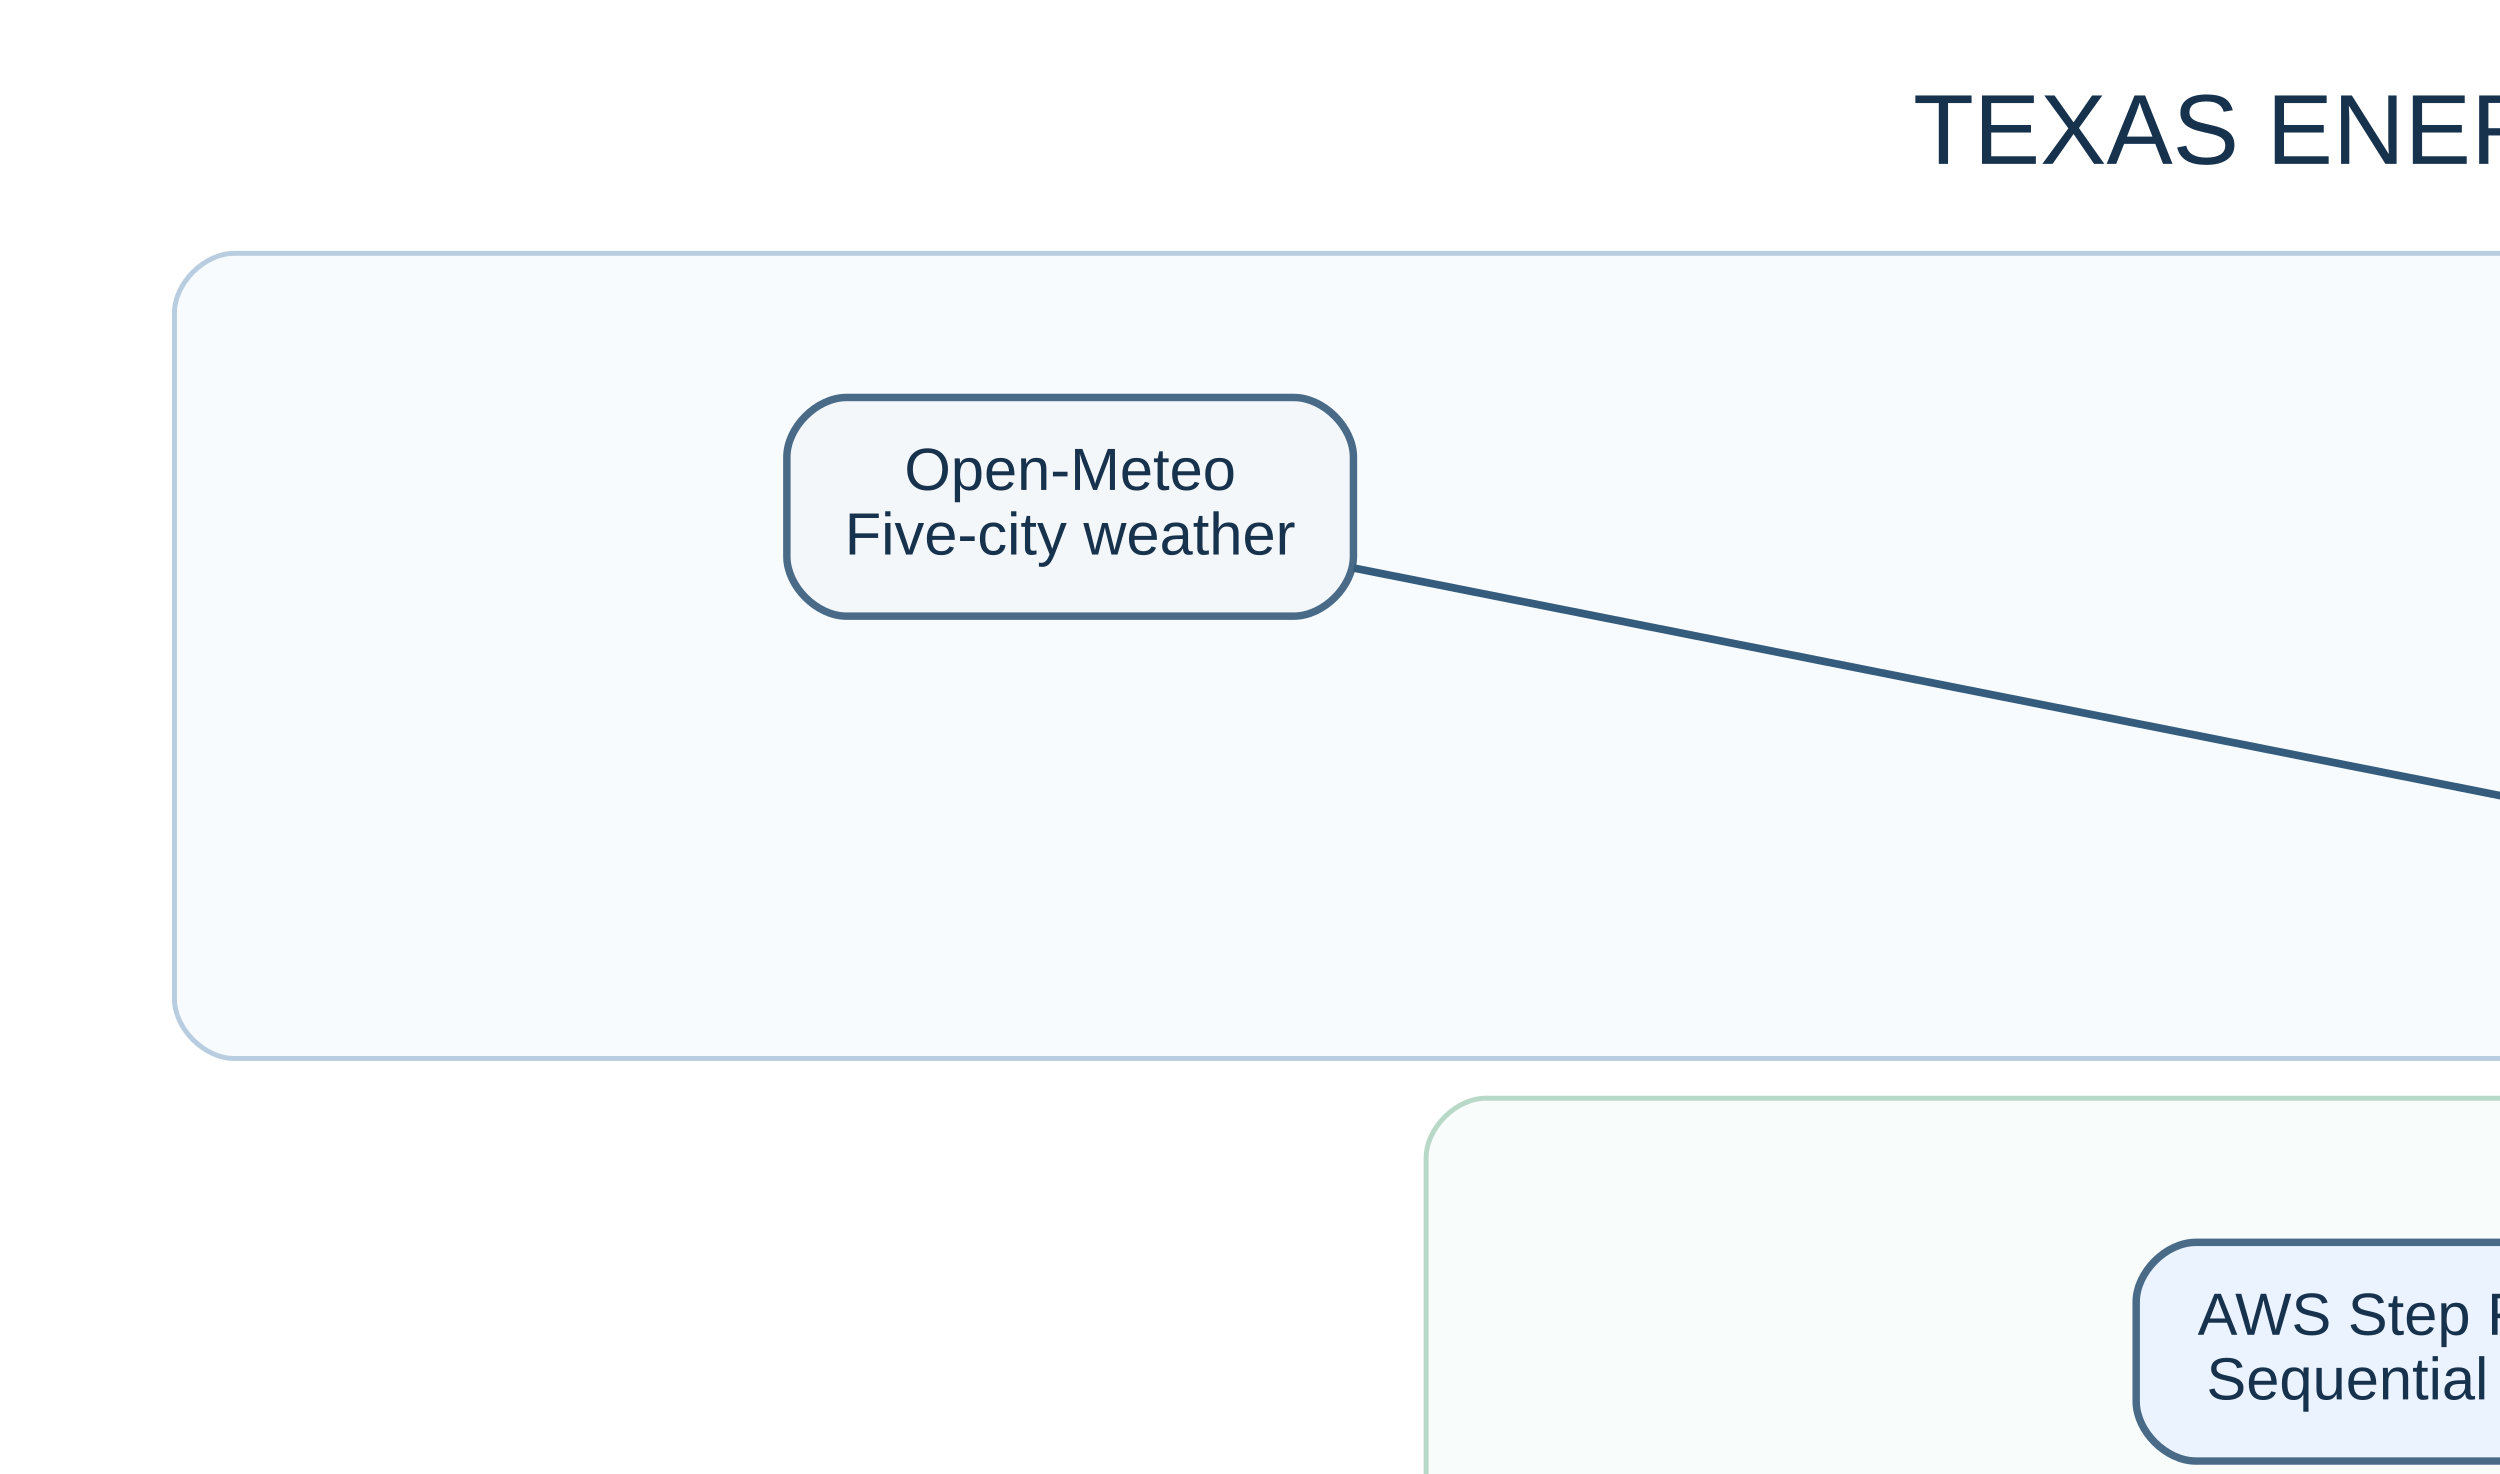
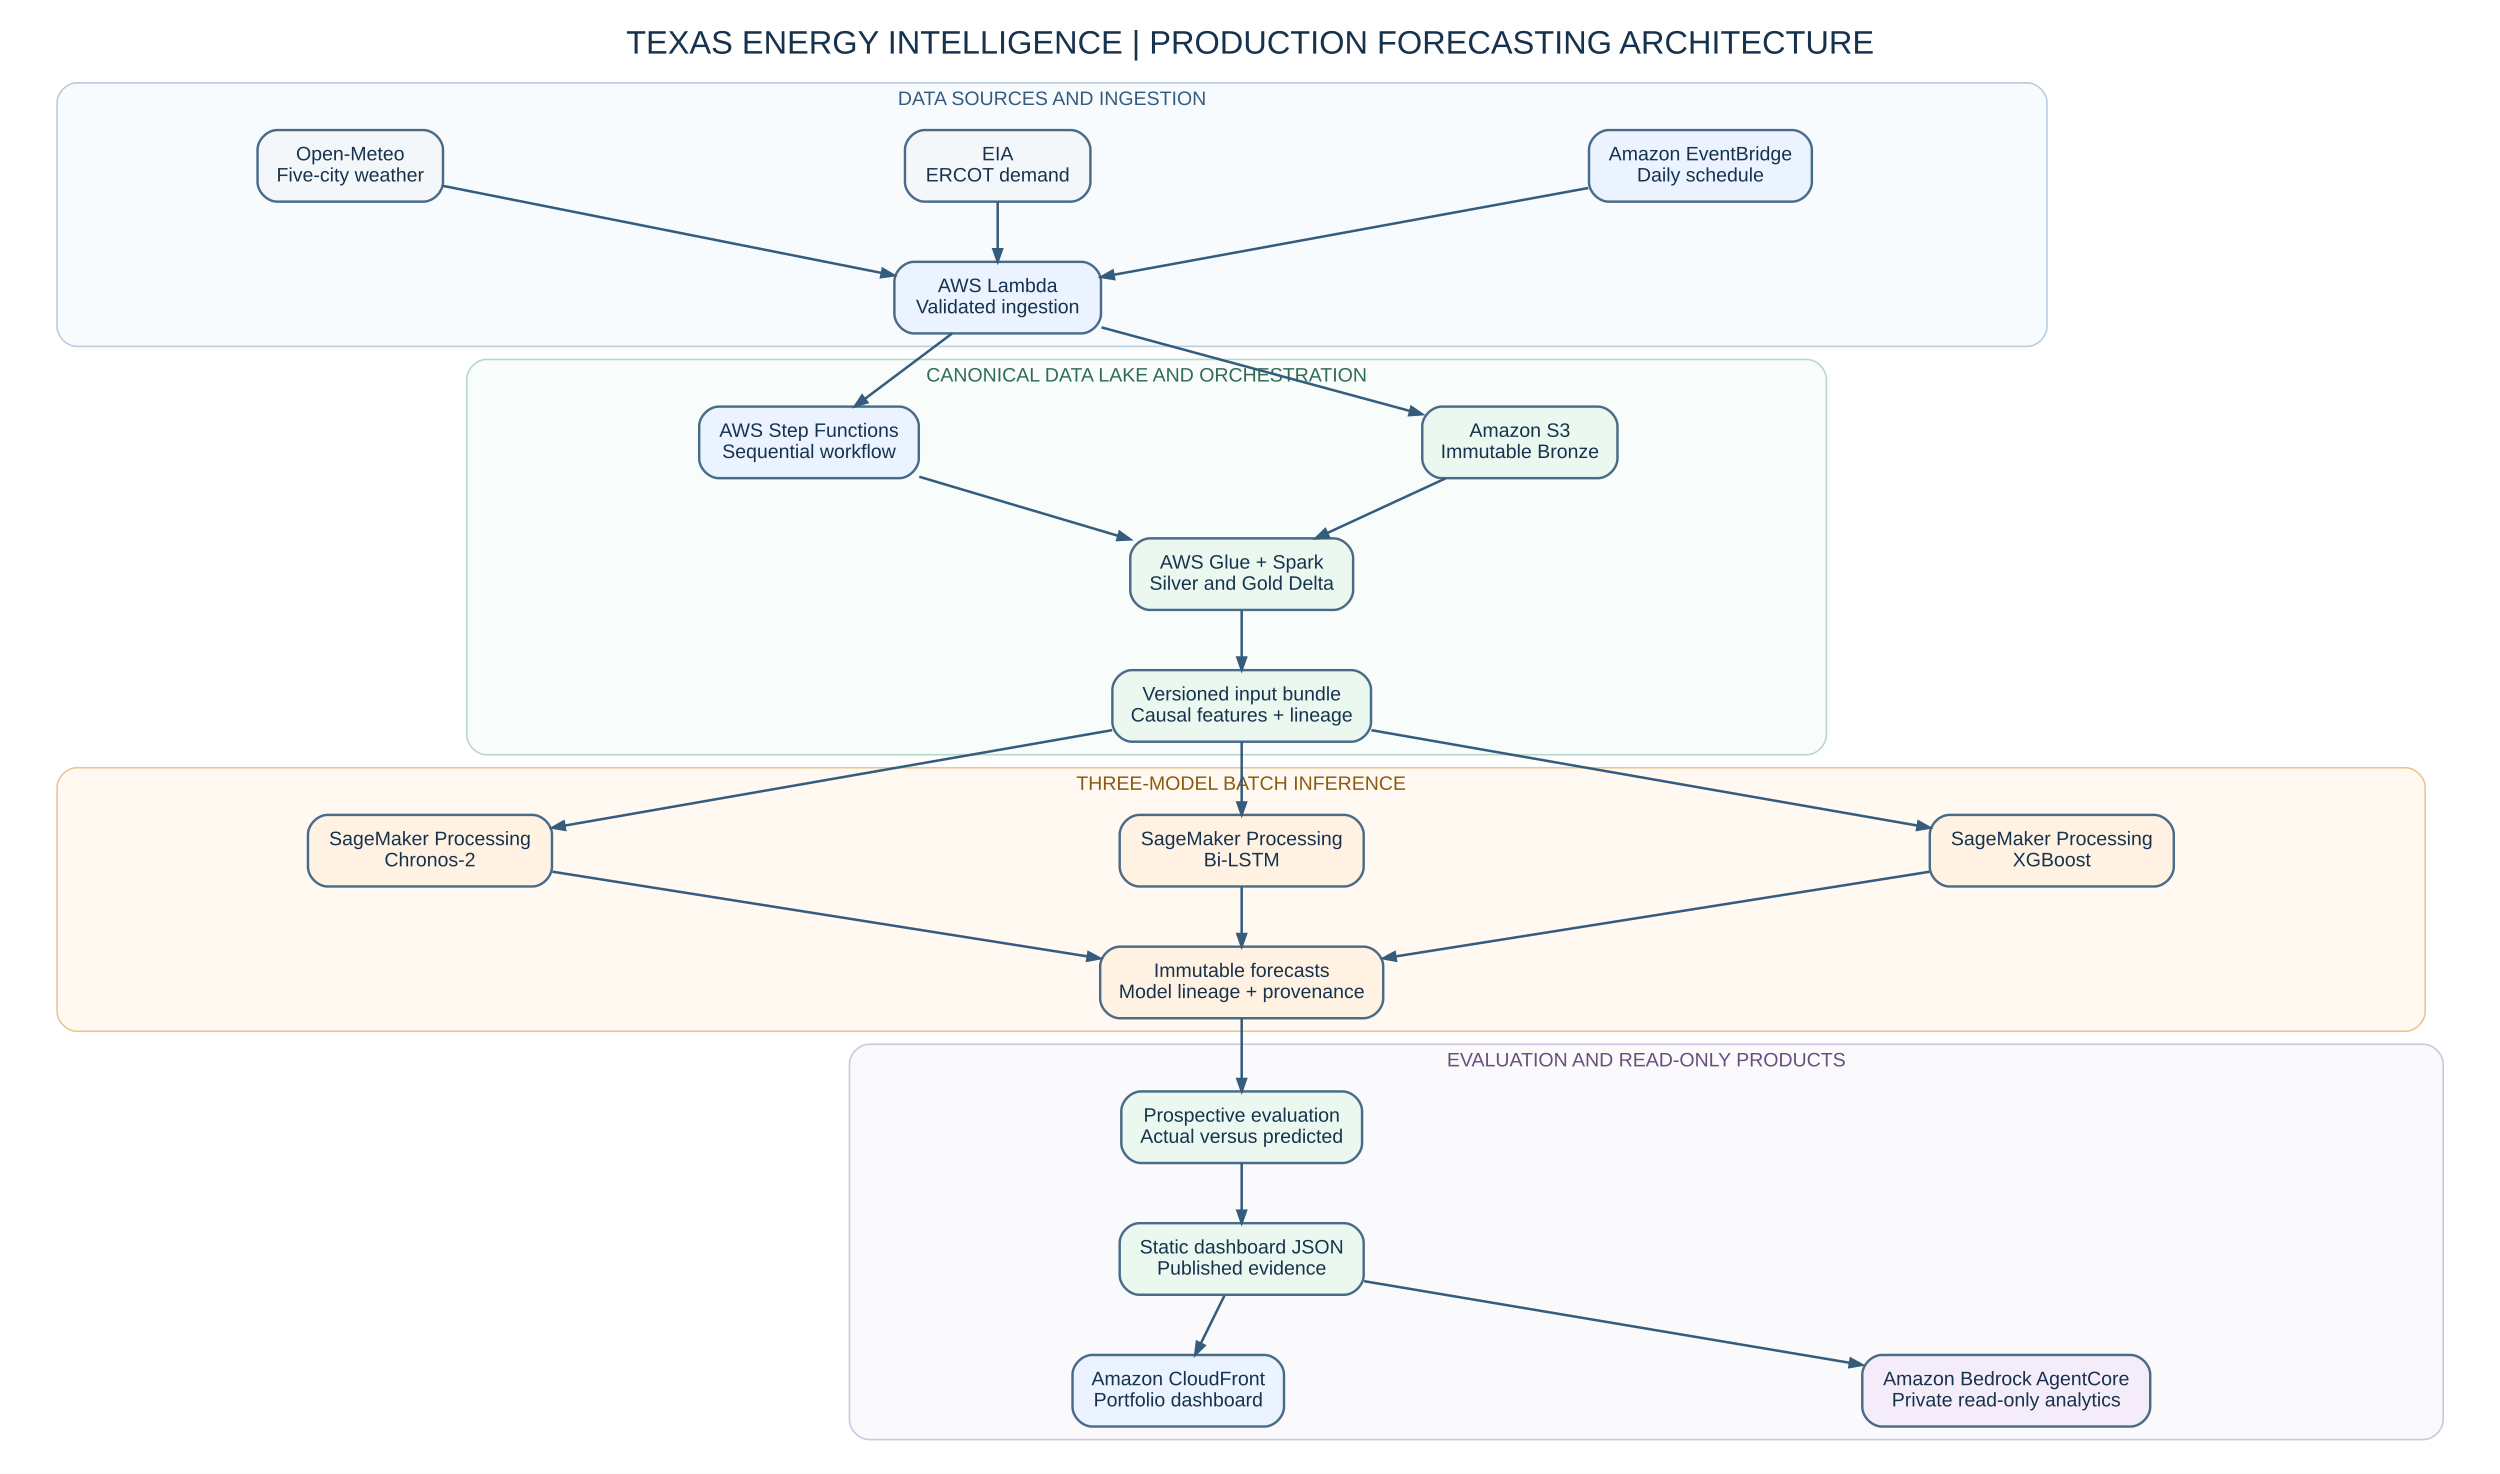
- <svg xmlns="http://www.w3.org/2000/svg" width="3359pt" height="1980pt" viewBox="0.00 0.00 1099.43 648.00">
+ <svg xmlns="http://www.w3.org/2000/svg" width="3359pt" height="1980pt" viewBox="0.00 0.00 3359 1980">
  <g id="graph0" class="graph" transform="scale(2.18562 2.18562) rotate(0) translate(12.96 892.96)">
    <polygon fill="white" stroke="none" points="-12.96,12.96 -12.96,-892.96 1524.07,-892.96 1524.07,12.96 -12.96,12.96" />
    <text text-anchor="middle" x="755.556" y="-860" font-family="Arial" font-size="20.00" fill="#17324d">TEXAS ENERGY INTELLIGENCE | PRODUCTION FORECASTING ARCHITECTURE</text>
    <g id="clust5" class="cluster">
      <path fill="#fff9f1" stroke="#e8c790" d="M34.141,-259C34.141,-259 1465.9,-259 1465.9,-259 1471.9,-259 1477.9,-265 1477.9,-271 1477.9,-271 1477.9,-409 1477.9,-409 1477.9,-415 1471.9,-421 1465.9,-421 1465.9,-421 34.141,-421 34.141,-421 28.141,-421 22.141,-415 22.141,-409 22.141,-409 22.141,-271 22.141,-271 22.141,-265 28.141,-259 34.141,-259" />
      <text text-anchor="middle" x="750.02" y="-407.4" font-family="Arial" font-size="12.00" fill="#8a5a10">THREE-MODEL BATCH INFERENCE</text>
    </g>
    <g id="clust7" class="cluster">
      <path fill="#faf9fc" stroke="#d2c4df" d="M521.239,-8C521.239,-8 1476.97,-8 1476.97,-8 1482.97,-8 1488.97,-14 1488.97,-20 1488.97,-20 1488.97,-239 1488.97,-239 1488.97,-245 1482.97,-251 1476.97,-251 1476.97,-251 521.239,-251 521.239,-251 515.239,-251 509.239,-245 509.239,-239 509.239,-239 509.239,-20 509.239,-20 509.239,-14 515.239,-8 521.239,-8" />
      <text text-anchor="middle" x="999.105" y="-237.4" font-family="Arial" font-size="12.00" fill="#694e7d">EVALUATION AND READ-ONLY PRODUCTS</text>
    </g>
    <g id="clust3" class="cluster">
      <path fill="#f8fcfa" stroke="#b8d9c8" d="M285.993,-429C285.993,-429 1097.81,-429 1097.81,-429 1103.81,-429 1109.81,-435 1109.81,-441 1109.81,-441 1109.81,-660 1109.81,-660 1109.81,-666 1103.81,-672 1097.81,-672 1097.81,-672 285.993,-672 285.993,-672 279.993,-672 273.993,-666 273.993,-660 273.993,-660 273.993,-441 273.993,-441 273.993,-435 279.993,-429 285.993,-429" />
      <text text-anchor="middle" x="691.901" y="-658.4" font-family="Arial" font-size="12.00" fill="#2f6b52">CANONICAL DATA LAKE AND ORCHESTRATION</text>
    </g>
    <g id="clust1" class="cluster">
      <path fill="#f8fbfe" stroke="#b8cde0" d="M34.141,-680C34.141,-680 1233.42,-680 1233.42,-680 1239.42,-680 1245.42,-686 1245.42,-692 1245.42,-692 1245.42,-830 1245.42,-830 1245.42,-836 1239.42,-842 1233.42,-842 1233.42,-842 34.141,-842 34.141,-842 28.141,-842 22.141,-836 22.141,-830 22.141,-830 22.141,-692 22.141,-692 22.141,-686 28.141,-680 34.141,-680" />
      <text text-anchor="middle" x="633.781" y="-828.4" font-family="Arial" font-size="12.00" fill="#355c7d">DATA SOURCES AND INGESTION</text>
    </g>
    <g id="node1" class="node">
      <path fill="#eaf3ff" stroke="#496b88" stroke-width="1.5" d="M1088.87,-813C1088.87,-813 975.866,-813 975.866,-813 969.866,-813 963.866,-807 963.866,-801 963.866,-801 963.866,-781 963.866,-781 963.866,-775 969.866,-769 975.866,-769 975.866,-769 1088.87,-769 1088.87,-769 1094.87,-769 1100.87,-775 1100.87,-781 1100.87,-781 1100.87,-801 1100.87,-801 1100.87,-807 1094.87,-813 1088.87,-813" />
      <text text-anchor="middle" x="1032.37" y="-794.4" font-family="Arial" font-size="12.00" fill="#17324d">Amazon EventBridge</text>
      <text text-anchor="middle" x="1032.37" y="-781.4" font-family="Arial" font-size="12.00" fill="#17324d">Daily schedule</text>
    </g>
    <g id="node4" class="node">
      <path fill="#eaf3ff" stroke="#496b88" stroke-width="1.5" d="M651.866,-732C651.866,-732 548.866,-732 548.866,-732 542.866,-732 536.866,-726 536.866,-720 536.866,-720 536.866,-700 536.866,-700 536.866,-694 542.866,-688 548.866,-688 548.866,-688 651.866,-688 651.866,-688 657.866,-688 663.866,-694 663.866,-700 663.866,-700 663.866,-720 663.866,-720 663.866,-726 657.866,-732 651.866,-732" />
      <text text-anchor="middle" x="600.366" y="-713.4" font-family="Arial" font-size="12.00" fill="#17324d">AWS Lambda</text>
      <text text-anchor="middle" x="600.366" y="-700.4" font-family="Arial" font-size="12.00" fill="#17324d">Validated ingestion</text>
    </g>
    <g id="edge1" class="edge">
      <path fill="none" stroke="#355c7d" stroke-width="1.55" d="M963.437,-777.395C883.59,-762.793 752.683,-738.854 671.79,-724.061" />
      <polygon fill="#355c7d" stroke="#355c7d" stroke-width="1.55" points="671.972,-721.426 664.122,-722.659 671.027,-726.59 671.972,-721.426" />
    </g>
    <g id="node2" class="node">
      <path fill="#f4f7fa" stroke="#496b88" stroke-width="1.5" d="M645.366,-813C645.366,-813 555.366,-813 555.366,-813 549.366,-813 543.366,-807 543.366,-801 543.366,-801 543.366,-781 543.366,-781 543.366,-775 549.366,-769 555.366,-769 555.366,-769 645.366,-769 645.366,-769 651.366,-769 657.366,-775 657.366,-781 657.366,-781 657.366,-801 657.366,-801 657.366,-807 651.366,-813 645.366,-813" />
      <text text-anchor="middle" x="600.366" y="-794.4" font-family="Arial" font-size="12.00" fill="#17324d">EIA</text>
      <text text-anchor="middle" x="600.366" y="-781.4" font-family="Arial" font-size="12.00" fill="#17324d">ERCOT demand</text>
    </g>
    <g id="edge2" class="edge">
      <path fill="none" stroke="#355c7d" stroke-width="1.55" d="M600.366,-768.829C600.366,-759.974 600.366,-749.54 600.366,-739.989" />
      <polygon fill="#355c7d" stroke="#355c7d" stroke-width="1.55" points="602.991,-739.729 600.366,-732.229 597.741,-739.729 602.991,-739.729" />
    </g>
    <g id="node3" class="node">
      <path fill="#f4f7fa" stroke="#496b88" stroke-width="1.5" d="M247.366,-813C247.366,-813 157.366,-813 157.366,-813 151.366,-813 145.366,-807 145.366,-801 145.366,-801 145.366,-781 145.366,-781 145.366,-775 151.366,-769 157.366,-769 157.366,-769 247.366,-769 247.366,-769 253.366,-769 259.366,-775 259.366,-781 259.366,-781 259.366,-801 259.366,-801 259.366,-807 253.366,-813 247.366,-813" />
      <text text-anchor="middle" x="202.366" y="-794.4" font-family="Arial" font-size="12.00" fill="#17324d">Open-Meteo</text>
      <text text-anchor="middle" x="202.366" y="-781.4" font-family="Arial" font-size="12.00" fill="#17324d">Five-city weather</text>
    </g>
    <g id="edge3" class="edge">
      <path fill="none" stroke="#355c7d" stroke-width="1.55" d="M259.39,-778.681C330.355,-764.595 451.584,-740.532 528.743,-725.217" />
      <polygon fill="#355c7d" stroke="#355c7d" stroke-width="1.55" points="529.687,-727.706 536.532,-723.67 528.665,-722.556 529.687,-727.706" />
    </g>
    <g id="node5" class="node">
      <path fill="#eaf8f0" stroke="#496b88" stroke-width="1.5" d="M969.366,-643C969.366,-643 873.366,-643 873.366,-643 867.366,-643 861.366,-637 861.366,-631 861.366,-631 861.366,-611 861.366,-611 861.366,-605 867.366,-599 873.366,-599 873.366,-599 969.366,-599 969.366,-599 975.366,-599 981.366,-605 981.366,-611 981.366,-611 981.366,-631 981.366,-631 981.366,-637 975.366,-643 969.366,-643" />
      <text text-anchor="middle" x="921.366" y="-624.4" font-family="Arial" font-size="12.00" fill="#17324d">Amazon S3</text>
      <text text-anchor="middle" x="921.366" y="-611.4" font-family="Arial" font-size="12.00" fill="#17324d">Immutable Bronze</text>
    </g>
    <g id="edge4" class="edge">
      <path fill="none" stroke="#355c7d" stroke-width="1.55" d="M664.169,-691.708C719.026,-676.84 797.91,-655.46 853.824,-640.306" />
      <polygon fill="#355c7d" stroke="#355c7d" stroke-width="1.55" points="854.66,-642.799 861.212,-638.303 853.287,-637.732 854.66,-642.799" />
    </g>
    <g id="node6" class="node">
      <path fill="#eaf3ff" stroke="#496b88" stroke-width="1.5" d="M539.866,-643C539.866,-643 428.866,-643 428.866,-643 422.866,-643 416.866,-637 416.866,-631 416.866,-631 416.866,-611 416.866,-611 416.866,-605 422.866,-599 428.866,-599 428.866,-599 539.866,-599 539.866,-599 545.866,-599 551.866,-605 551.866,-611 551.866,-611 551.866,-631 551.866,-631 551.866,-637 545.866,-643 539.866,-643" />
      <text text-anchor="middle" x="484.366" y="-624.4" font-family="Arial" font-size="12.00" fill="#17324d">AWS Step Functions</text>
      <text text-anchor="middle" x="484.366" y="-611.4" font-family="Arial" font-size="12.00" fill="#17324d">Sequential workflow</text>
    </g>
    <g id="edge5" class="edge">
      <path fill="none" stroke="#355c7d" stroke-width="1.55" d="M572.286,-687.94C556.162,-675.847 535.79,-660.568 518.717,-647.763" />
      <polygon fill="#355c7d" stroke="#355c7d" stroke-width="1.55" points="520.165,-645.568 512.59,-643.168 517.015,-649.768 520.165,-645.568" />
    </g>
    <g id="node7" class="node">
      <path fill="#eaf8f0" stroke="#496b88" stroke-width="1.5" d="M806.866,-562C806.866,-562 693.866,-562 693.866,-562 687.866,-562 681.866,-556 681.866,-550 681.866,-550 681.866,-530 681.866,-530 681.866,-524 687.866,-518 693.866,-518 693.866,-518 806.866,-518 806.866,-518 812.866,-518 818.866,-524 818.866,-530 818.866,-530 818.866,-550 818.866,-550 818.866,-556 812.866,-562 806.866,-562" />
      <text text-anchor="middle" x="750.366" y="-543.4" font-family="Arial" font-size="12.00" fill="#17324d">AWS Glue + Spark</text>
      <text text-anchor="middle" x="750.366" y="-530.4" font-family="Arial" font-size="12.00" fill="#17324d">Silver and Gold Delta</text>
    </g>
    <g id="edge6" class="edge">
      <path fill="none" stroke="#355c7d" stroke-width="1.55" d="M875.541,-598.829C853.217,-588.516 826.256,-576.06 803.082,-565.354" />
      <polygon fill="#355c7d" stroke="#355c7d" stroke-width="1.55" points="803.93,-562.854 796.02,-562.092 801.728,-567.62 803.93,-562.854" />
    </g>
    <g id="edge7" class="edge">
      <path fill="none" stroke="#355c7d" stroke-width="1.55" d="M552.177,-599.861C589.408,-588.803 635.692,-575.057 674.168,-563.63" />
      <polygon fill="#355c7d" stroke="#355c7d" stroke-width="1.55" points="675.311,-566.029 681.754,-561.377 673.817,-560.996 675.311,-566.029" />
    </g>
    <g id="node8" class="node">
      <path fill="#eaf8f0" stroke="#496b88" stroke-width="1.5" d="M817.866,-481C817.866,-481 682.866,-481 682.866,-481 676.866,-481 670.866,-475 670.866,-469 670.866,-469 670.866,-449 670.866,-449 670.866,-443 676.866,-437 682.866,-437 682.866,-437 817.866,-437 817.866,-437 823.866,-437 829.866,-443 829.866,-449 829.866,-449 829.866,-469 829.866,-469 829.866,-475 823.866,-481 817.866,-481" />
      <text text-anchor="middle" x="750.366" y="-462.4" font-family="Arial" font-size="12.00" fill="#17324d">Versioned input bundle</text>
      <text text-anchor="middle" x="750.366" y="-449.4" font-family="Arial" font-size="12.00" fill="#17324d">Causal features + lineage</text>
    </g>
    <g id="edge8" class="edge">
      <path fill="none" stroke="#355c7d" stroke-width="1.55" d="M750.366,-517.829C750.366,-508.974 750.366,-498.54 750.366,-488.989" />
      <polygon fill="#355c7d" stroke="#355c7d" stroke-width="1.55" points="752.991,-488.729 750.366,-481.229 747.741,-488.729 752.991,-488.729" />
    </g>
    <g id="node9" class="node">
      <path fill="#fff2e2" stroke="#496b88" stroke-width="1.5" d="M1311.37,-392C1311.37,-392 1185.37,-392 1185.37,-392 1179.37,-392 1173.37,-386 1173.37,-380 1173.37,-380 1173.37,-360 1173.37,-360 1173.37,-354 1179.37,-348 1185.37,-348 1185.37,-348 1311.37,-348 1311.37,-348 1317.37,-348 1323.37,-354 1323.37,-360 1323.37,-360 1323.37,-380 1323.37,-380 1323.37,-386 1317.37,-392 1311.37,-392" />
      <text text-anchor="middle" x="1248.37" y="-373.4" font-family="Arial" font-size="12.00" fill="#17324d">SageMaker Processing</text>
      <text text-anchor="middle" x="1248.37" y="-360.4" font-family="Arial" font-size="12.00" fill="#17324d">XGBoost</text>
    </g>
    <g id="edge9" class="edge">
      <path fill="none" stroke="#355c7d" stroke-width="1.55" d="M830.102,-444.07C922.133,-427.992 1072.74,-401.681 1165.91,-385.405" />
      <polygon fill="#355c7d" stroke="#355c7d" stroke-width="1.55" points="1166.41,-387.982 1173.35,-384.105 1165.51,-382.81 1166.41,-387.982" />
    </g>
    <g id="node10" class="node">
      <path fill="#fff2e2" stroke="#496b88" stroke-width="1.5" d="M813.366,-392C813.366,-392 687.366,-392 687.366,-392 681.366,-392 675.366,-386 675.366,-380 675.366,-380 675.366,-360 675.366,-360 675.366,-354 681.366,-348 687.366,-348 687.366,-348 813.366,-348 813.366,-348 819.366,-348 825.366,-354 825.366,-360 825.366,-360 825.366,-380 825.366,-380 825.366,-386 819.366,-392 813.366,-392" />
      <text text-anchor="middle" x="750.366" y="-373.4" font-family="Arial" font-size="12.00" fill="#17324d">SageMaker Processing</text>
      <text text-anchor="middle" x="750.366" y="-360.4" font-family="Arial" font-size="12.00" fill="#17324d">Bi-LSTM</text>
    </g>
    <g id="edge10" class="edge">
      <path fill="none" stroke="#355c7d" stroke-width="1.55" d="M750.366,-436.94C750.366,-425.802 750.366,-411.96 750.366,-399.839" />
      <polygon fill="#355c7d" stroke="#355c7d" stroke-width="1.55" points="752.991,-399.668 750.366,-392.168 747.741,-399.668 752.991,-399.668" />
    </g>
    <g id="node11" class="node">
      <path fill="#fff2e2" stroke="#496b88" stroke-width="1.5" d="M314.366,-392C314.366,-392 188.366,-392 188.366,-392 182.366,-392 176.366,-386 176.366,-380 176.366,-380 176.366,-360 176.366,-360 176.366,-354 182.366,-348 188.366,-348 188.366,-348 314.366,-348 314.366,-348 320.366,-348 326.366,-354 326.366,-360 326.366,-360 326.366,-380 326.366,-380 326.366,-386 320.366,-392 314.366,-392" />
      <text text-anchor="middle" x="251.366" y="-373.4" font-family="Arial" font-size="12.00" fill="#17324d">SageMaker Processing</text>
      <text text-anchor="middle" x="251.366" y="-360.4" font-family="Arial" font-size="12.00" fill="#17324d">Chronos-2</text>
    </g>
    <g id="edge11" class="edge">
      <path fill="none" stroke="#355c7d" stroke-width="1.55" d="M670.746,-444.118C578.587,-428.051 427.538,-401.715 334.084,-385.422" />
      <polygon fill="#355c7d" stroke="#355c7d" stroke-width="1.55" points="334.459,-382.823 326.62,-384.12 333.558,-387.995 334.459,-382.823" />
    </g>
    <g id="node12" class="node">
      <path fill="#fff2e2" stroke="#496b88" stroke-width="1.5" d="M825.366,-311C825.366,-311 675.366,-311 675.366,-311 669.366,-311 663.366,-305 663.366,-299 663.366,-299 663.366,-279 663.366,-279 663.366,-273 669.366,-267 675.366,-267 675.366,-267 825.366,-267 825.366,-267 831.366,-267 837.366,-273 837.366,-279 837.366,-279 837.366,-299 837.366,-299 837.366,-305 831.366,-311 825.366,-311" />
      <text text-anchor="middle" x="750.366" y="-292.4" font-family="Arial" font-size="12.00" fill="#17324d">Immutable forecasts</text>
      <text text-anchor="middle" x="750.366" y="-279.4" font-family="Arial" font-size="12.00" fill="#17324d">Model lineage + provenance</text>
    </g>
    <g id="edge12" class="edge">
      <path fill="none" stroke="#355c7d" stroke-width="1.55" d="M1173.27,-357.087C1085.57,-343.175 940.383,-320.143 845.037,-305.018" />
      <polygon fill="#355c7d" stroke="#355c7d" stroke-width="1.55" points="845.222,-302.39 837.403,-303.807 844.399,-307.575 845.222,-302.39" />
    </g>
    <g id="edge13" class="edge">
      <path fill="none" stroke="#355c7d" stroke-width="1.55" d="M750.366,-347.829C750.366,-338.974 750.366,-328.54 750.366,-318.989" />
      <polygon fill="#355c7d" stroke="#355c7d" stroke-width="1.55" points="752.991,-318.729 750.366,-311.229 747.741,-318.729 752.991,-318.729" />
    </g>
    <g id="edge14" class="edge">
      <path fill="none" stroke="#355c7d" stroke-width="1.55" d="M326.612,-357.087C414.488,-343.175 559.968,-320.143 655.504,-305.018" />
      <polygon fill="#355c7d" stroke="#355c7d" stroke-width="1.55" points="656.157,-307.573 663.154,-303.807 655.336,-302.387 656.157,-307.573" />
    </g>
    <g id="node13" class="node">
      <path fill="#eaf8f0" stroke="#496b88" stroke-width="1.5" d="M812.366,-222C812.366,-222 688.366,-222 688.366,-222 682.366,-222 676.366,-216 676.366,-210 676.366,-210 676.366,-190 676.366,-190 676.366,-184 682.366,-178 688.366,-178 688.366,-178 812.366,-178 812.366,-178 818.366,-178 824.366,-184 824.366,-190 824.366,-190 824.366,-210 824.366,-210 824.366,-216 818.366,-222 812.366,-222" />
      <text text-anchor="middle" x="750.366" y="-203.4" font-family="Arial" font-size="12.00" fill="#17324d">Prospective evaluation</text>
      <text text-anchor="middle" x="750.366" y="-190.4" font-family="Arial" font-size="12.00" fill="#17324d">Actual versus predicted</text>
    </g>
    <g id="edge15" class="edge">
      <path fill="none" stroke="#355c7d" stroke-width="1.55" d="M750.366,-266.94C750.366,-255.802 750.366,-241.96 750.366,-229.839" />
      <polygon fill="#355c7d" stroke="#355c7d" stroke-width="1.55" points="752.991,-229.668 750.366,-222.168 747.741,-229.668 752.991,-229.668" />
    </g>
    <g id="node14" class="node">
      <path fill="#eaf8f0" stroke="#496b88" stroke-width="1.5" d="M813.366,-141C813.366,-141 687.366,-141 687.366,-141 681.366,-141 675.366,-135 675.366,-129 675.366,-129 675.366,-109 675.366,-109 675.366,-103 681.366,-97 687.366,-97 687.366,-97 813.366,-97 813.366,-97 819.366,-97 825.366,-103 825.366,-109 825.366,-109 825.366,-129 825.366,-129 825.366,-135 819.366,-141 813.366,-141" />
      <text text-anchor="middle" x="750.366" y="-122.4" font-family="Arial" font-size="12.00" fill="#17324d">Static dashboard JSON</text>
      <text text-anchor="middle" x="750.366" y="-109.4" font-family="Arial" font-size="12.00" fill="#17324d">Published evidence</text>
    </g>
    <g id="edge16" class="edge">
      <path fill="none" stroke="#355c7d" stroke-width="1.55" d="M750.366,-177.829C750.366,-168.974 750.366,-158.54 750.366,-148.989" />
      <polygon fill="#355c7d" stroke="#355c7d" stroke-width="1.55" points="752.991,-148.729 750.366,-141.229 747.741,-148.729 752.991,-148.729" />
    </g>
    <g id="node15" class="node">
      <path fill="#eaf3ff" stroke="#496b88" stroke-width="1.5" d="M764.366,-60C764.366,-60 658.366,-60 658.366,-60 652.366,-60 646.366,-54 646.366,-48 646.366,-48 646.366,-28 646.366,-28 646.366,-22 652.366,-16 658.366,-16 658.366,-16 764.366,-16 764.366,-16 770.366,-16 776.366,-22 776.366,-28 776.366,-28 776.366,-48 776.366,-48 776.366,-54 770.366,-60 764.366,-60" />
      <text text-anchor="middle" x="711.366" y="-41.4" font-family="Arial" font-size="12.00" fill="#17324d">Amazon CloudFront</text>
      <text text-anchor="middle" x="711.366" y="-28.4" font-family="Arial" font-size="12.00" fill="#17324d">Portfolio dashboard</text>
    </g>
    <g id="edge17" class="edge">
      <path fill="none" stroke="#355c7d" stroke-width="1.55" d="M739.915,-96.829C735.412,-87.709 730.082,-76.912 725.254,-67.132" />
      <polygon fill="#355c7d" stroke="#355c7d" stroke-width="1.55" points="727.52,-65.792 721.846,-60.229 722.812,-68.116 727.52,-65.792" />
    </g>
    <g id="node16" class="node">
      <path fill="#f4ecf8" stroke="#496b88" stroke-width="1.5" d="M1296.87,-60C1296.87,-60 1143.87,-60 1143.87,-60 1137.87,-60 1131.87,-54 1131.87,-48 1131.87,-48 1131.87,-28 1131.87,-28 1131.87,-22 1137.87,-16 1143.87,-16 1143.87,-16 1296.87,-16 1296.87,-16 1302.87,-16 1308.87,-22 1308.87,-28 1308.87,-28 1308.87,-48 1308.87,-48 1308.87,-54 1302.87,-60 1296.87,-60" />
      <text text-anchor="middle" x="1220.37" y="-41.4" font-family="Arial" font-size="12.00" fill="#17324d">Amazon Bedrock AgentCore</text>
      <text text-anchor="middle" x="1220.37" y="-28.4" font-family="Arial" font-size="12.00" fill="#17324d">Private read-only analytics</text>
    </g>
    <g id="edge18" class="edge">
      <path fill="none" stroke="#355c7d" stroke-width="1.55" d="M825.619,-105.351C906.632,-91.734 1035.74,-70.033 1124.1,-55.182" />
      <polygon fill="#355c7d" stroke="#355c7d" stroke-width="1.55" points="1124.75,-57.733 1131.72,-53.901 1123.88,-52.555 1124.75,-57.733" />
    </g>
  </g>
</svg>
